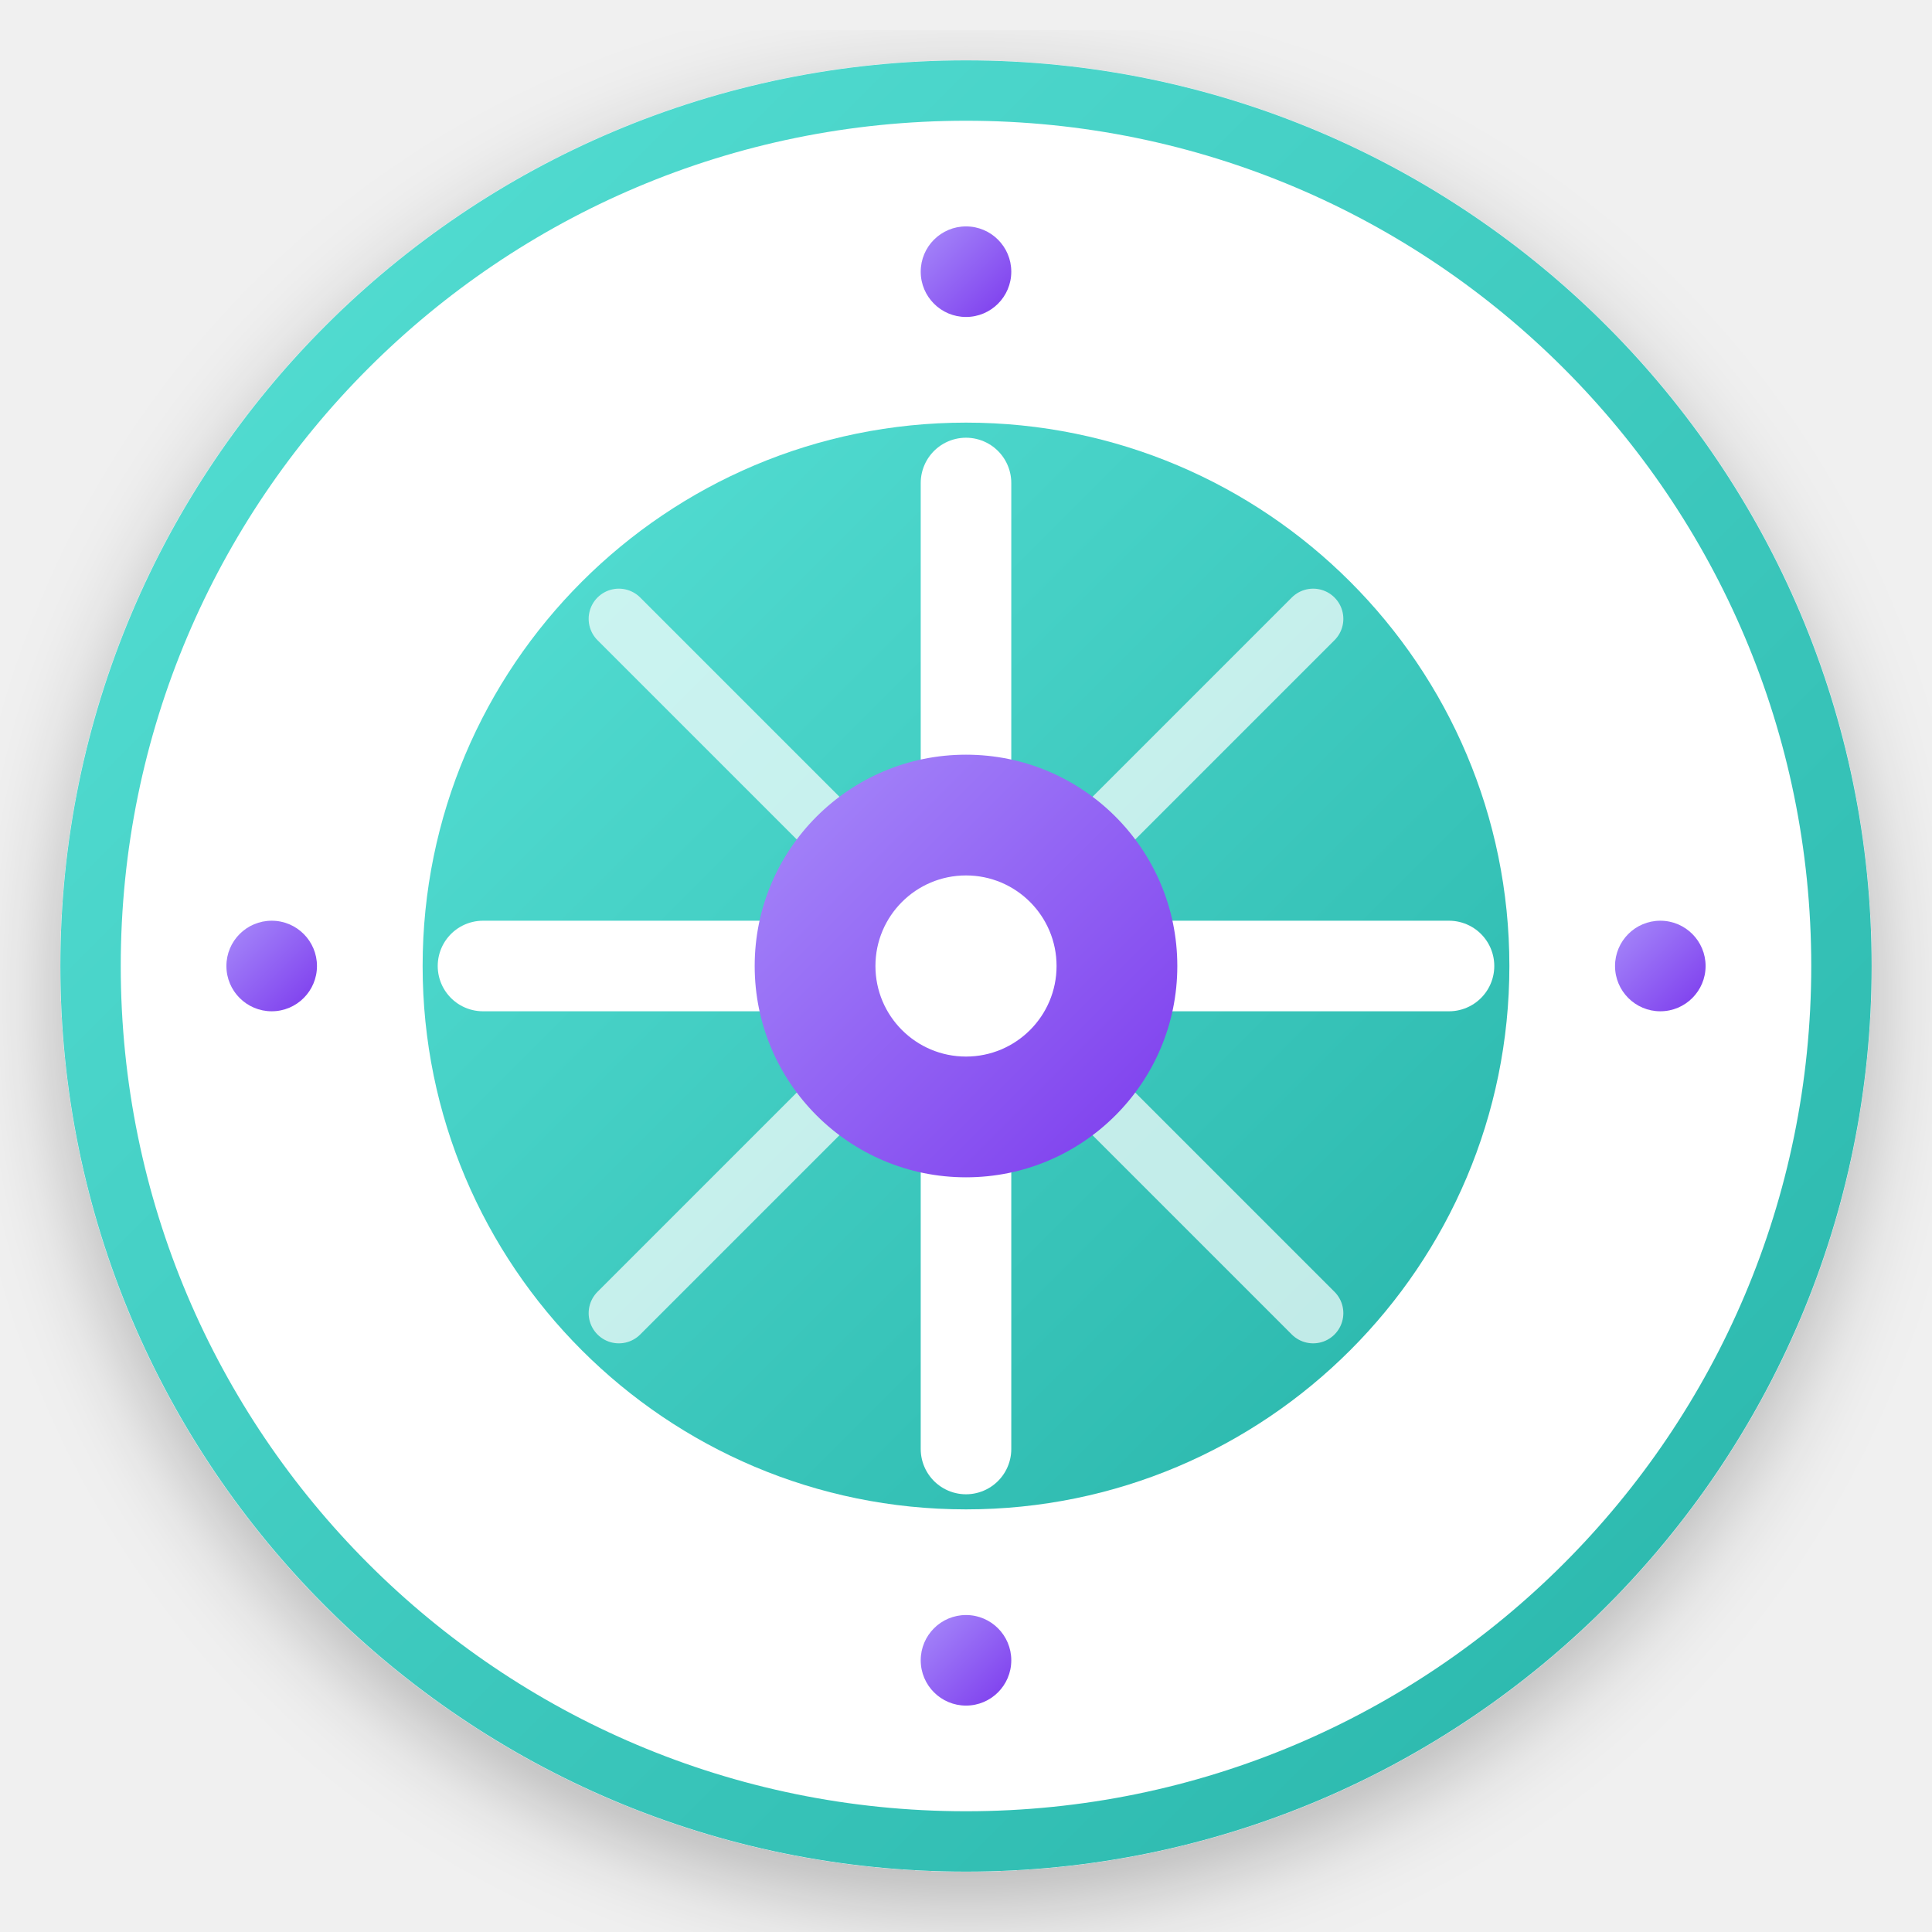
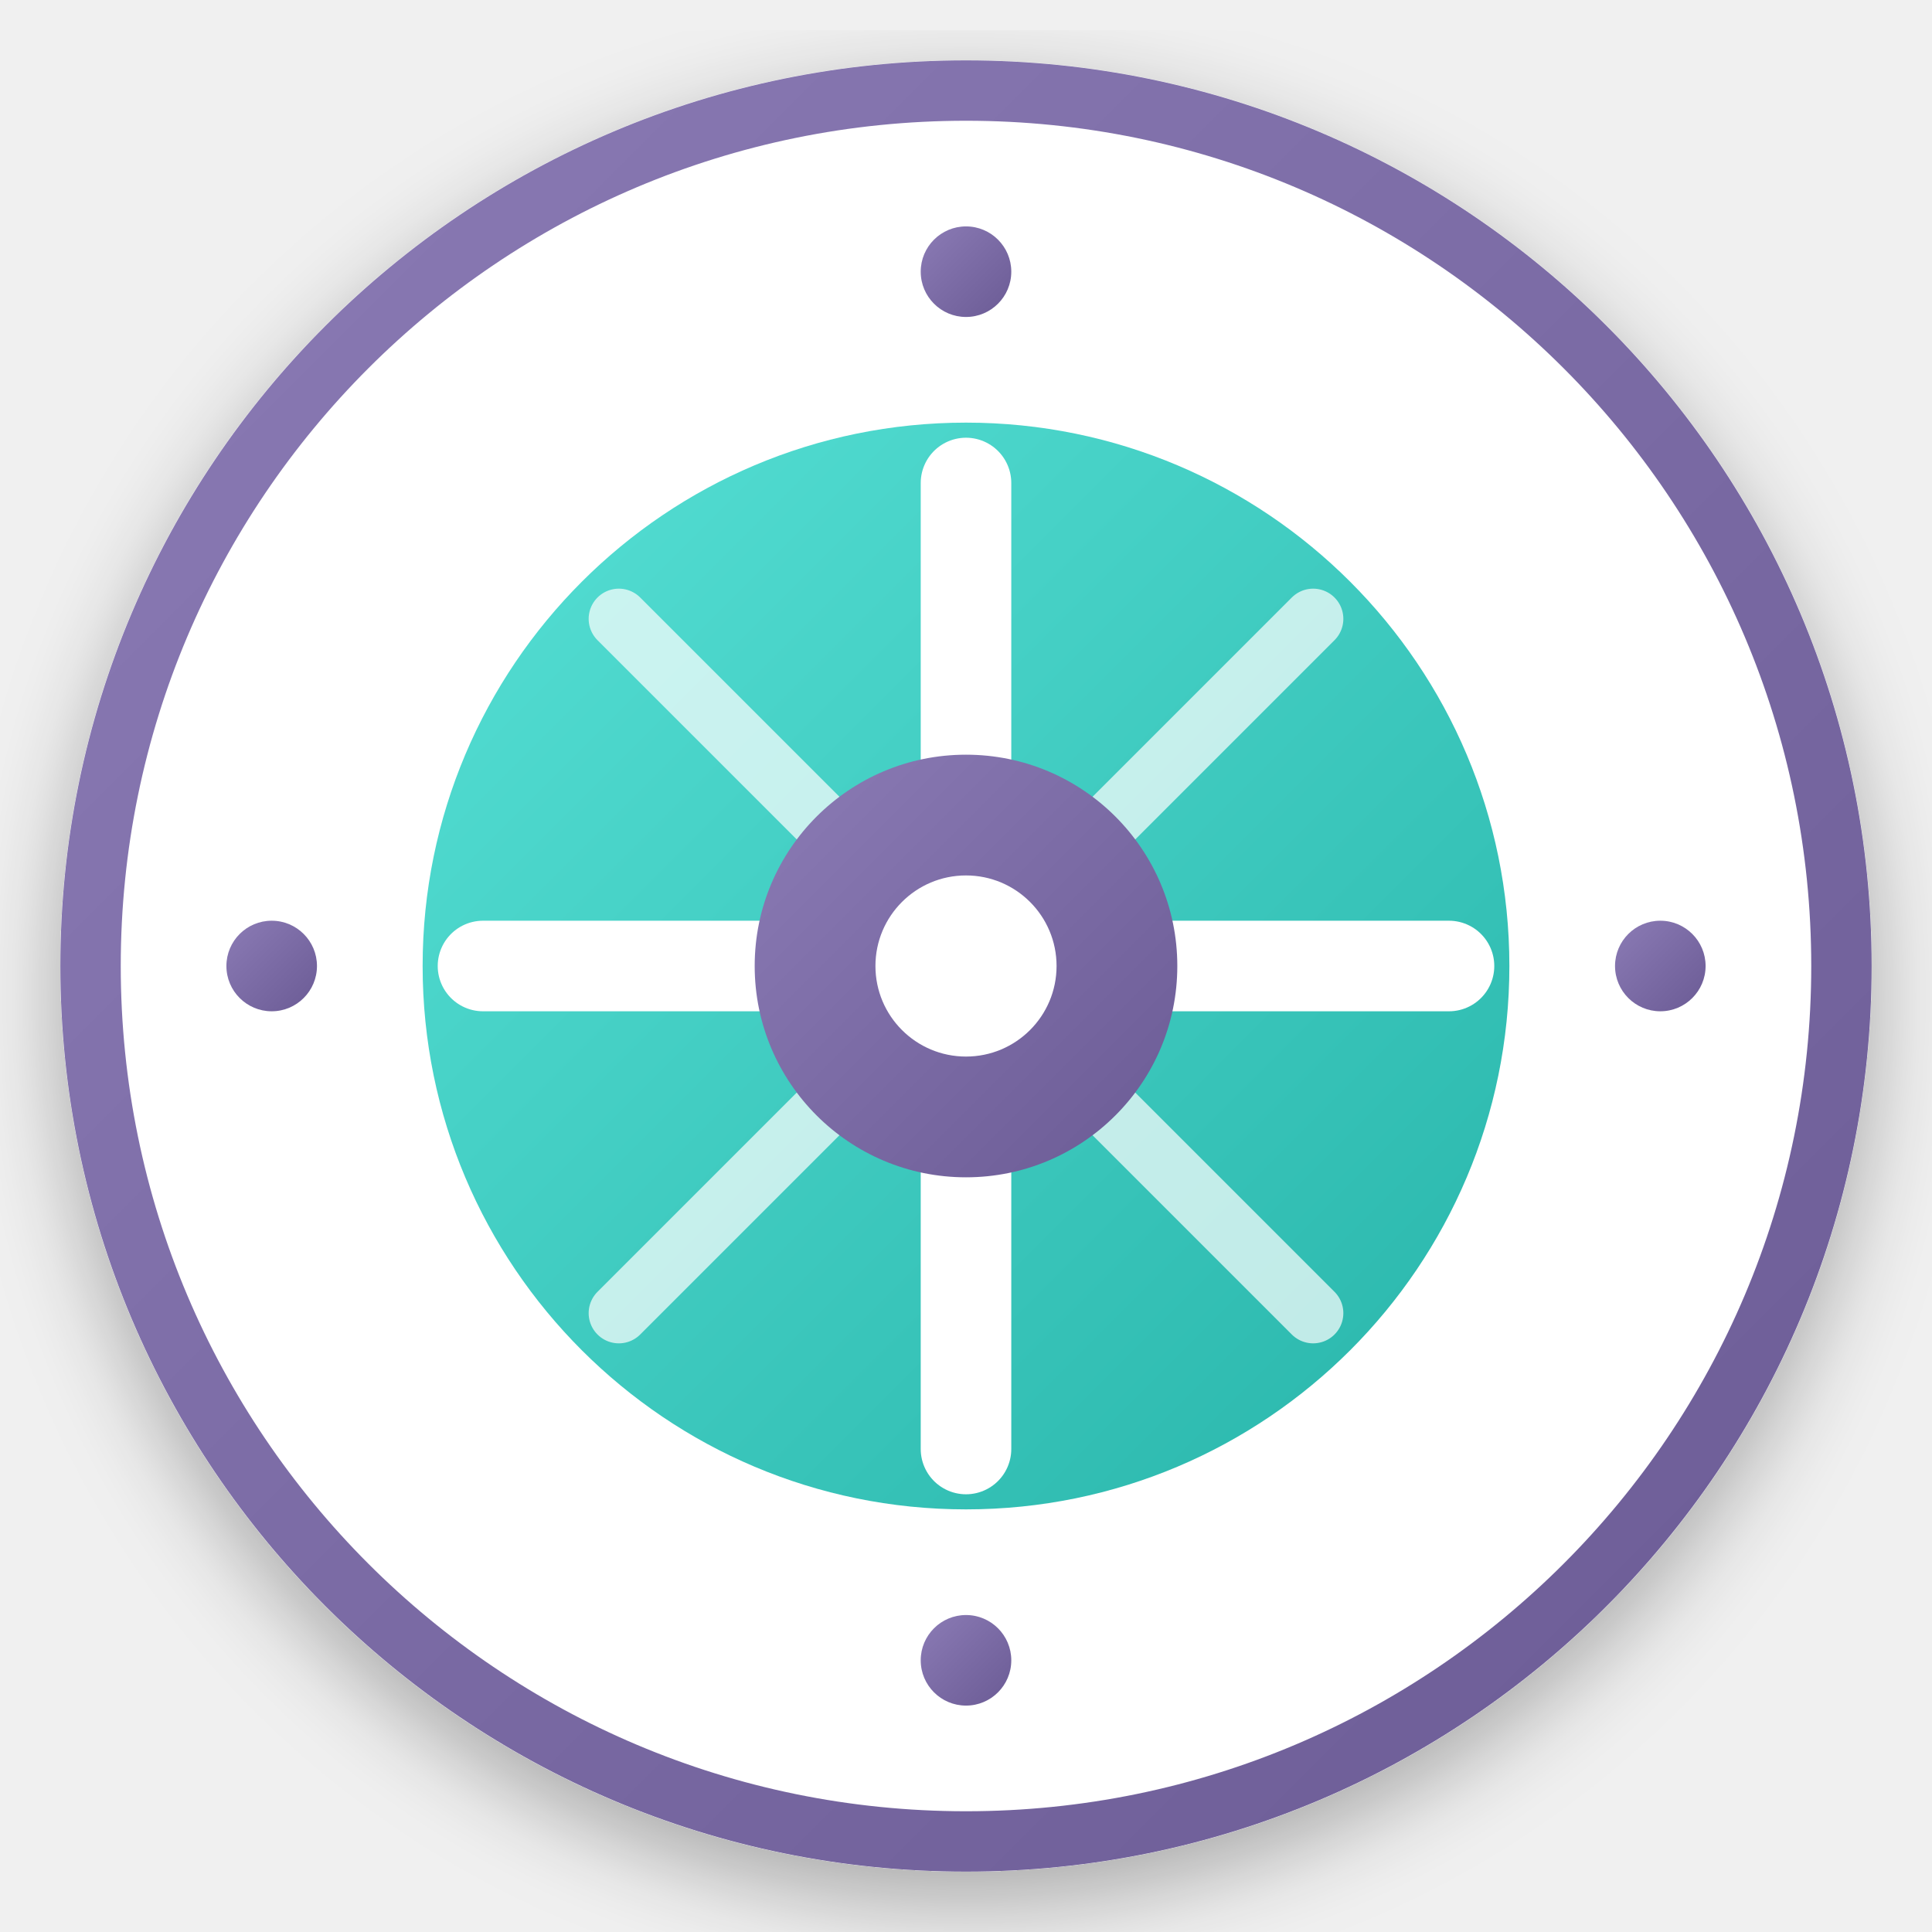
<svg xmlns="http://www.w3.org/2000/svg" width="512" height="512" viewBox="0 0 512 512">
  <defs>
    <linearGradient id="tealGrad" x1="0%" y1="0%" x2="100%" y2="100%">
      <stop offset="0%" style="stop-color:#56E0D5;stop-opacity:1" />
      <stop offset="100%" style="stop-color:#28B5AA;stop-opacity:1" />
    </linearGradient>
    <linearGradient id="purpleGrad" x1="0%" y1="0%" x2="100%" y2="100%">
-       <stop offset="0%" style="stop-color:#A78BFA;stop-opacity:1" />
-       <stop offset="100%" style="stop-color:#7C3AED;stop-opacity:1" />
+       <stop offset="0%" style="stop-color:#8b7bb5;stop-opacity:1" />
+       <stop offset="100%" style="stop-color:#6b5b95;stop-opacity:1" />
    </linearGradient>
    <filter id="dropShadow" x="-20%" y="-20%" width="140%" height="140%">
-       <feDropShadow dx="0" dy="8" stdDeviation="12" flood-color="#000000" flood-opacity="0.25" />
+       <feDropShadow dx="0" dy="8" stdDeviation="12" flood-color="#000000" flood-opacity="0.3" />
    </filter>
  </defs>
  <circle cx="256" cy="256" r="240" fill="#ffffff" filter="url(#dropShadow)" />
-   <circle cx="256" cy="256" r="232" fill="none" stroke="url(#tealGrad)" stroke-width="16" />
+   <circle cx="256" cy="256" r="232" fill="none" stroke="url(#purpleGrad)" stroke-width="16" />
  <circle cx="256" cy="256" r="144" fill="url(#tealGrad)" />
  <g stroke="#ffffff" stroke-width="24" stroke-linecap="round">
    <line x1="256" y1="128" x2="256" y2="384" />
    <line x1="128" y1="256" x2="384" y2="256" />
  </g>
  <g stroke="#ffffff" stroke-width="16" stroke-linecap="round" opacity="0.7">
    <line x1="164" y1="164" x2="348" y2="348" />
    <line x1="348" y1="164" x2="164" y2="348" />
  </g>
  <circle cx="256" cy="256" r="56" fill="url(#purpleGrad)" />
  <circle cx="256" cy="256" r="24" fill="#ffffff" />
  <circle cx="256" cy="72" r="12" fill="url(#purpleGrad)" />
  <circle cx="256" cy="440" r="12" fill="url(#purpleGrad)" />
  <circle cx="72" cy="256" r="12" fill="url(#purpleGrad)" />
  <circle cx="440" cy="256" r="12" fill="url(#purpleGrad)" />
</svg>
